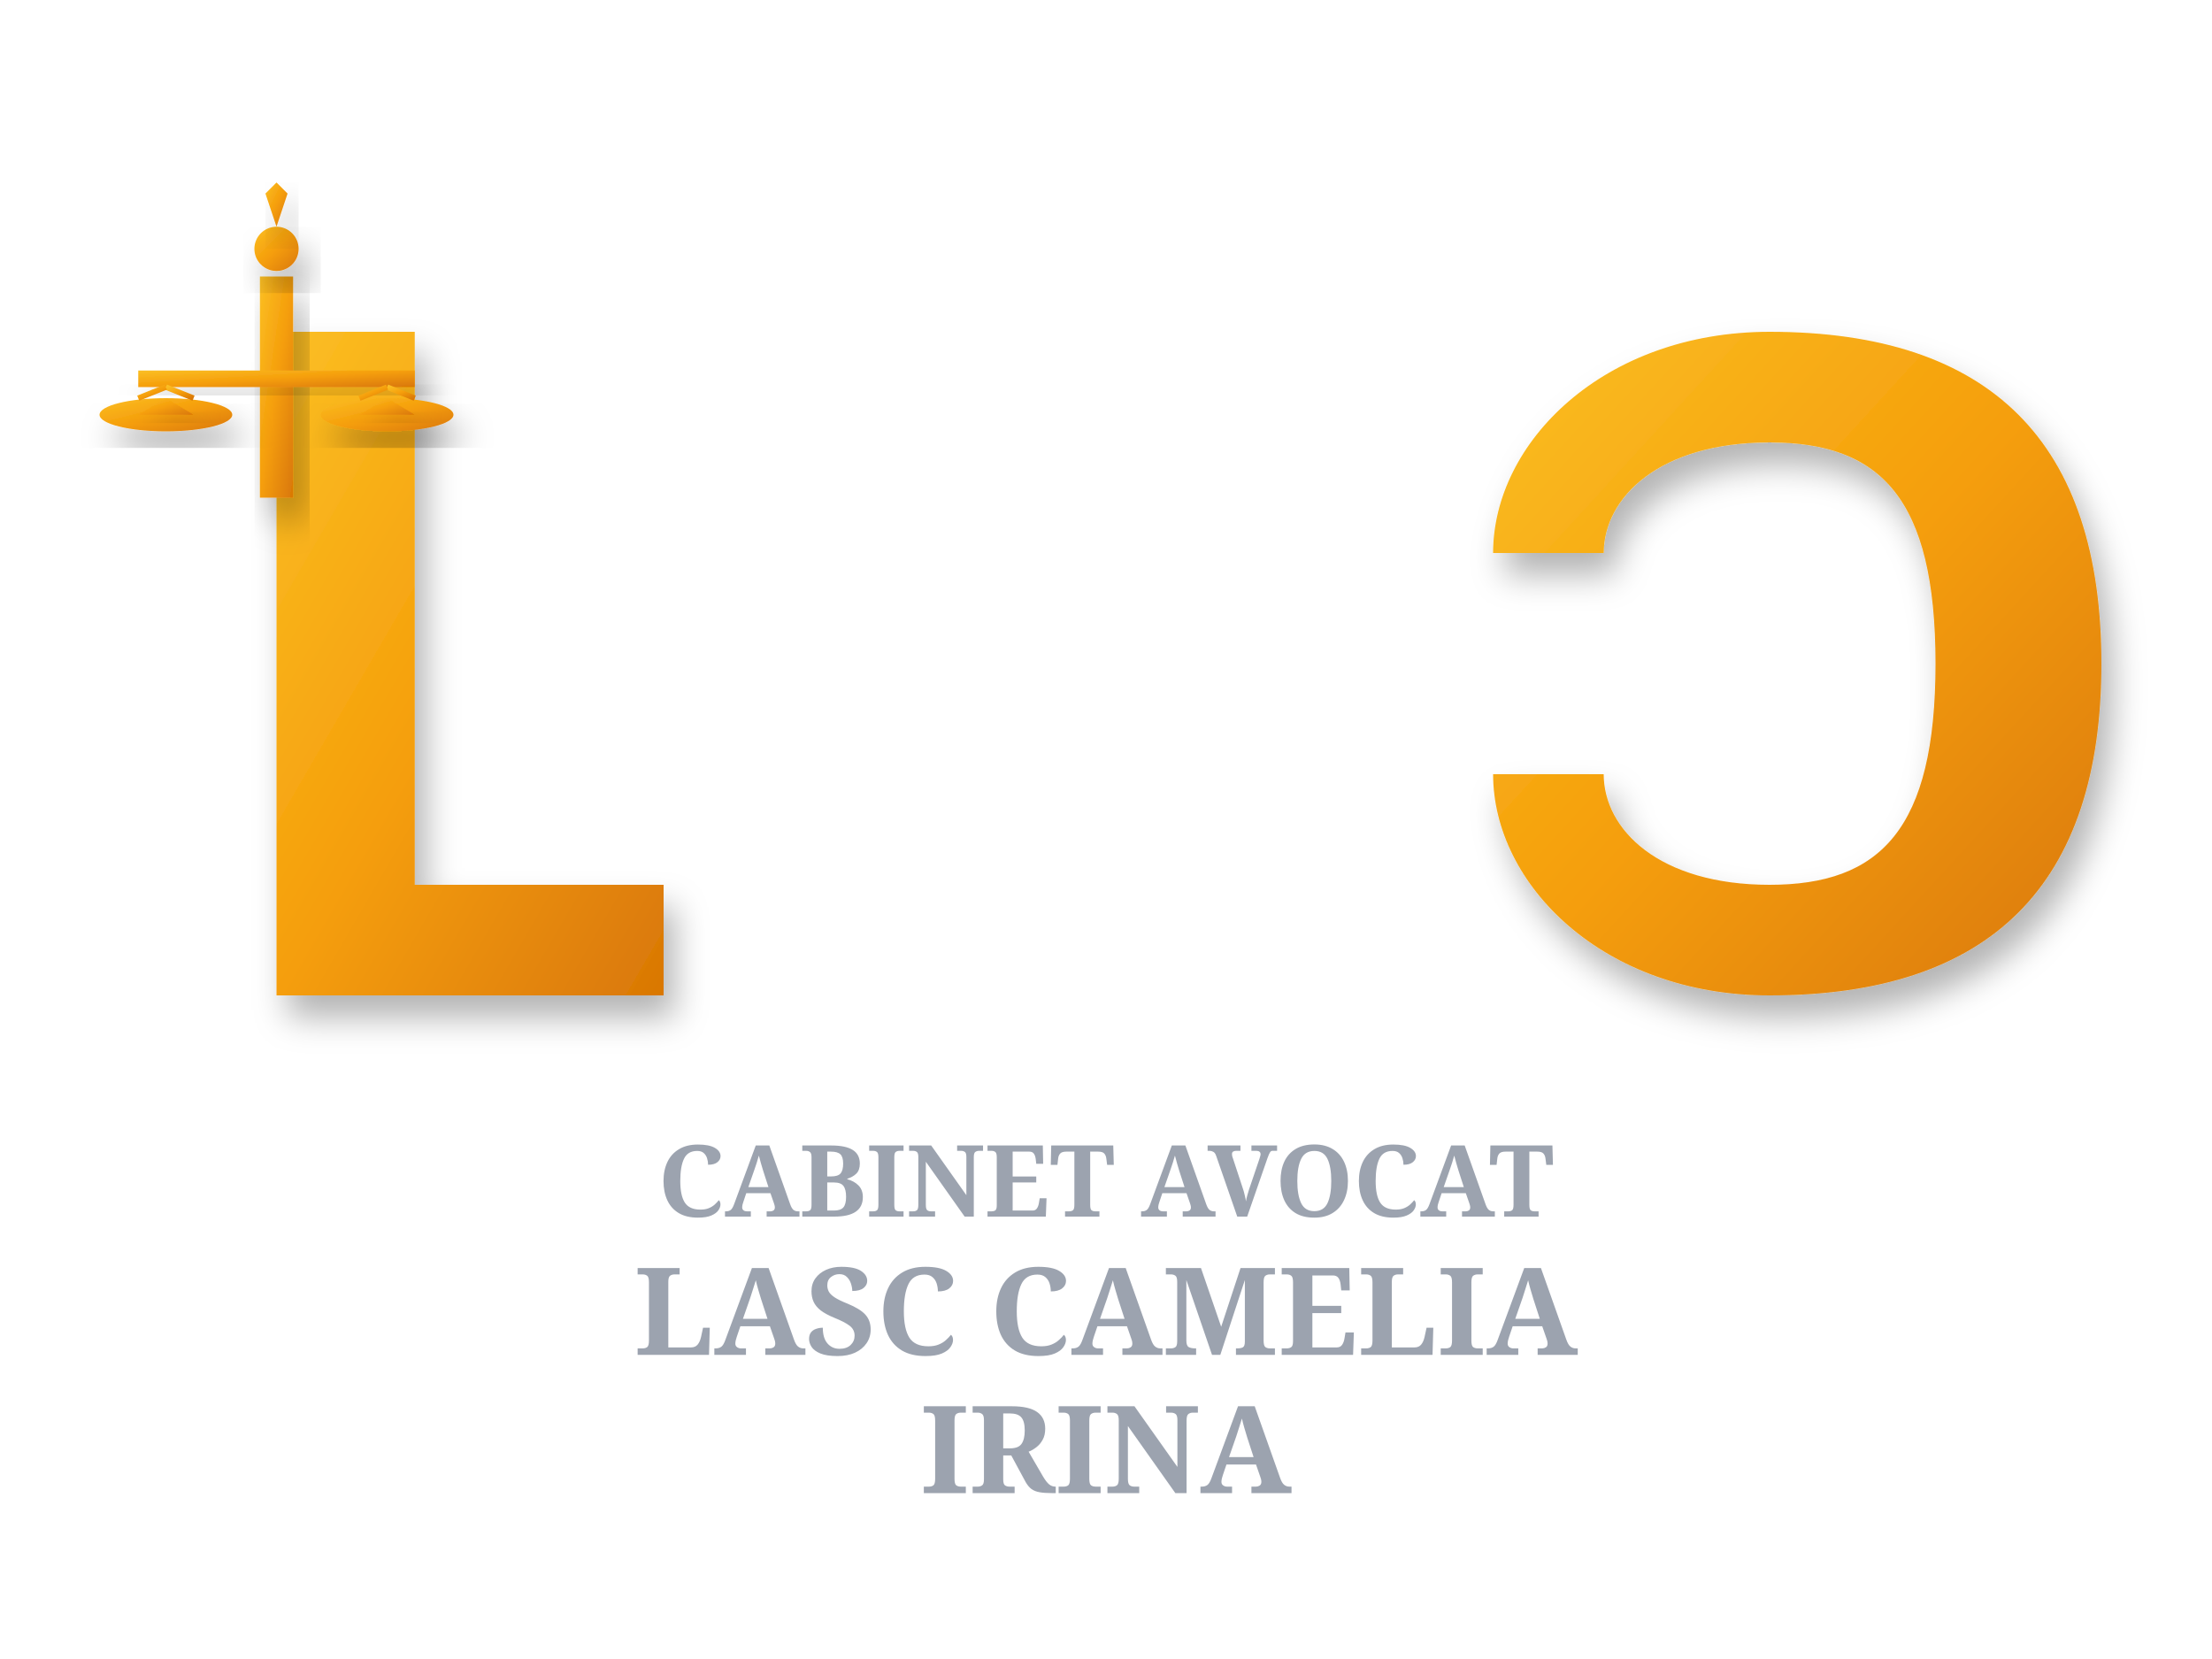
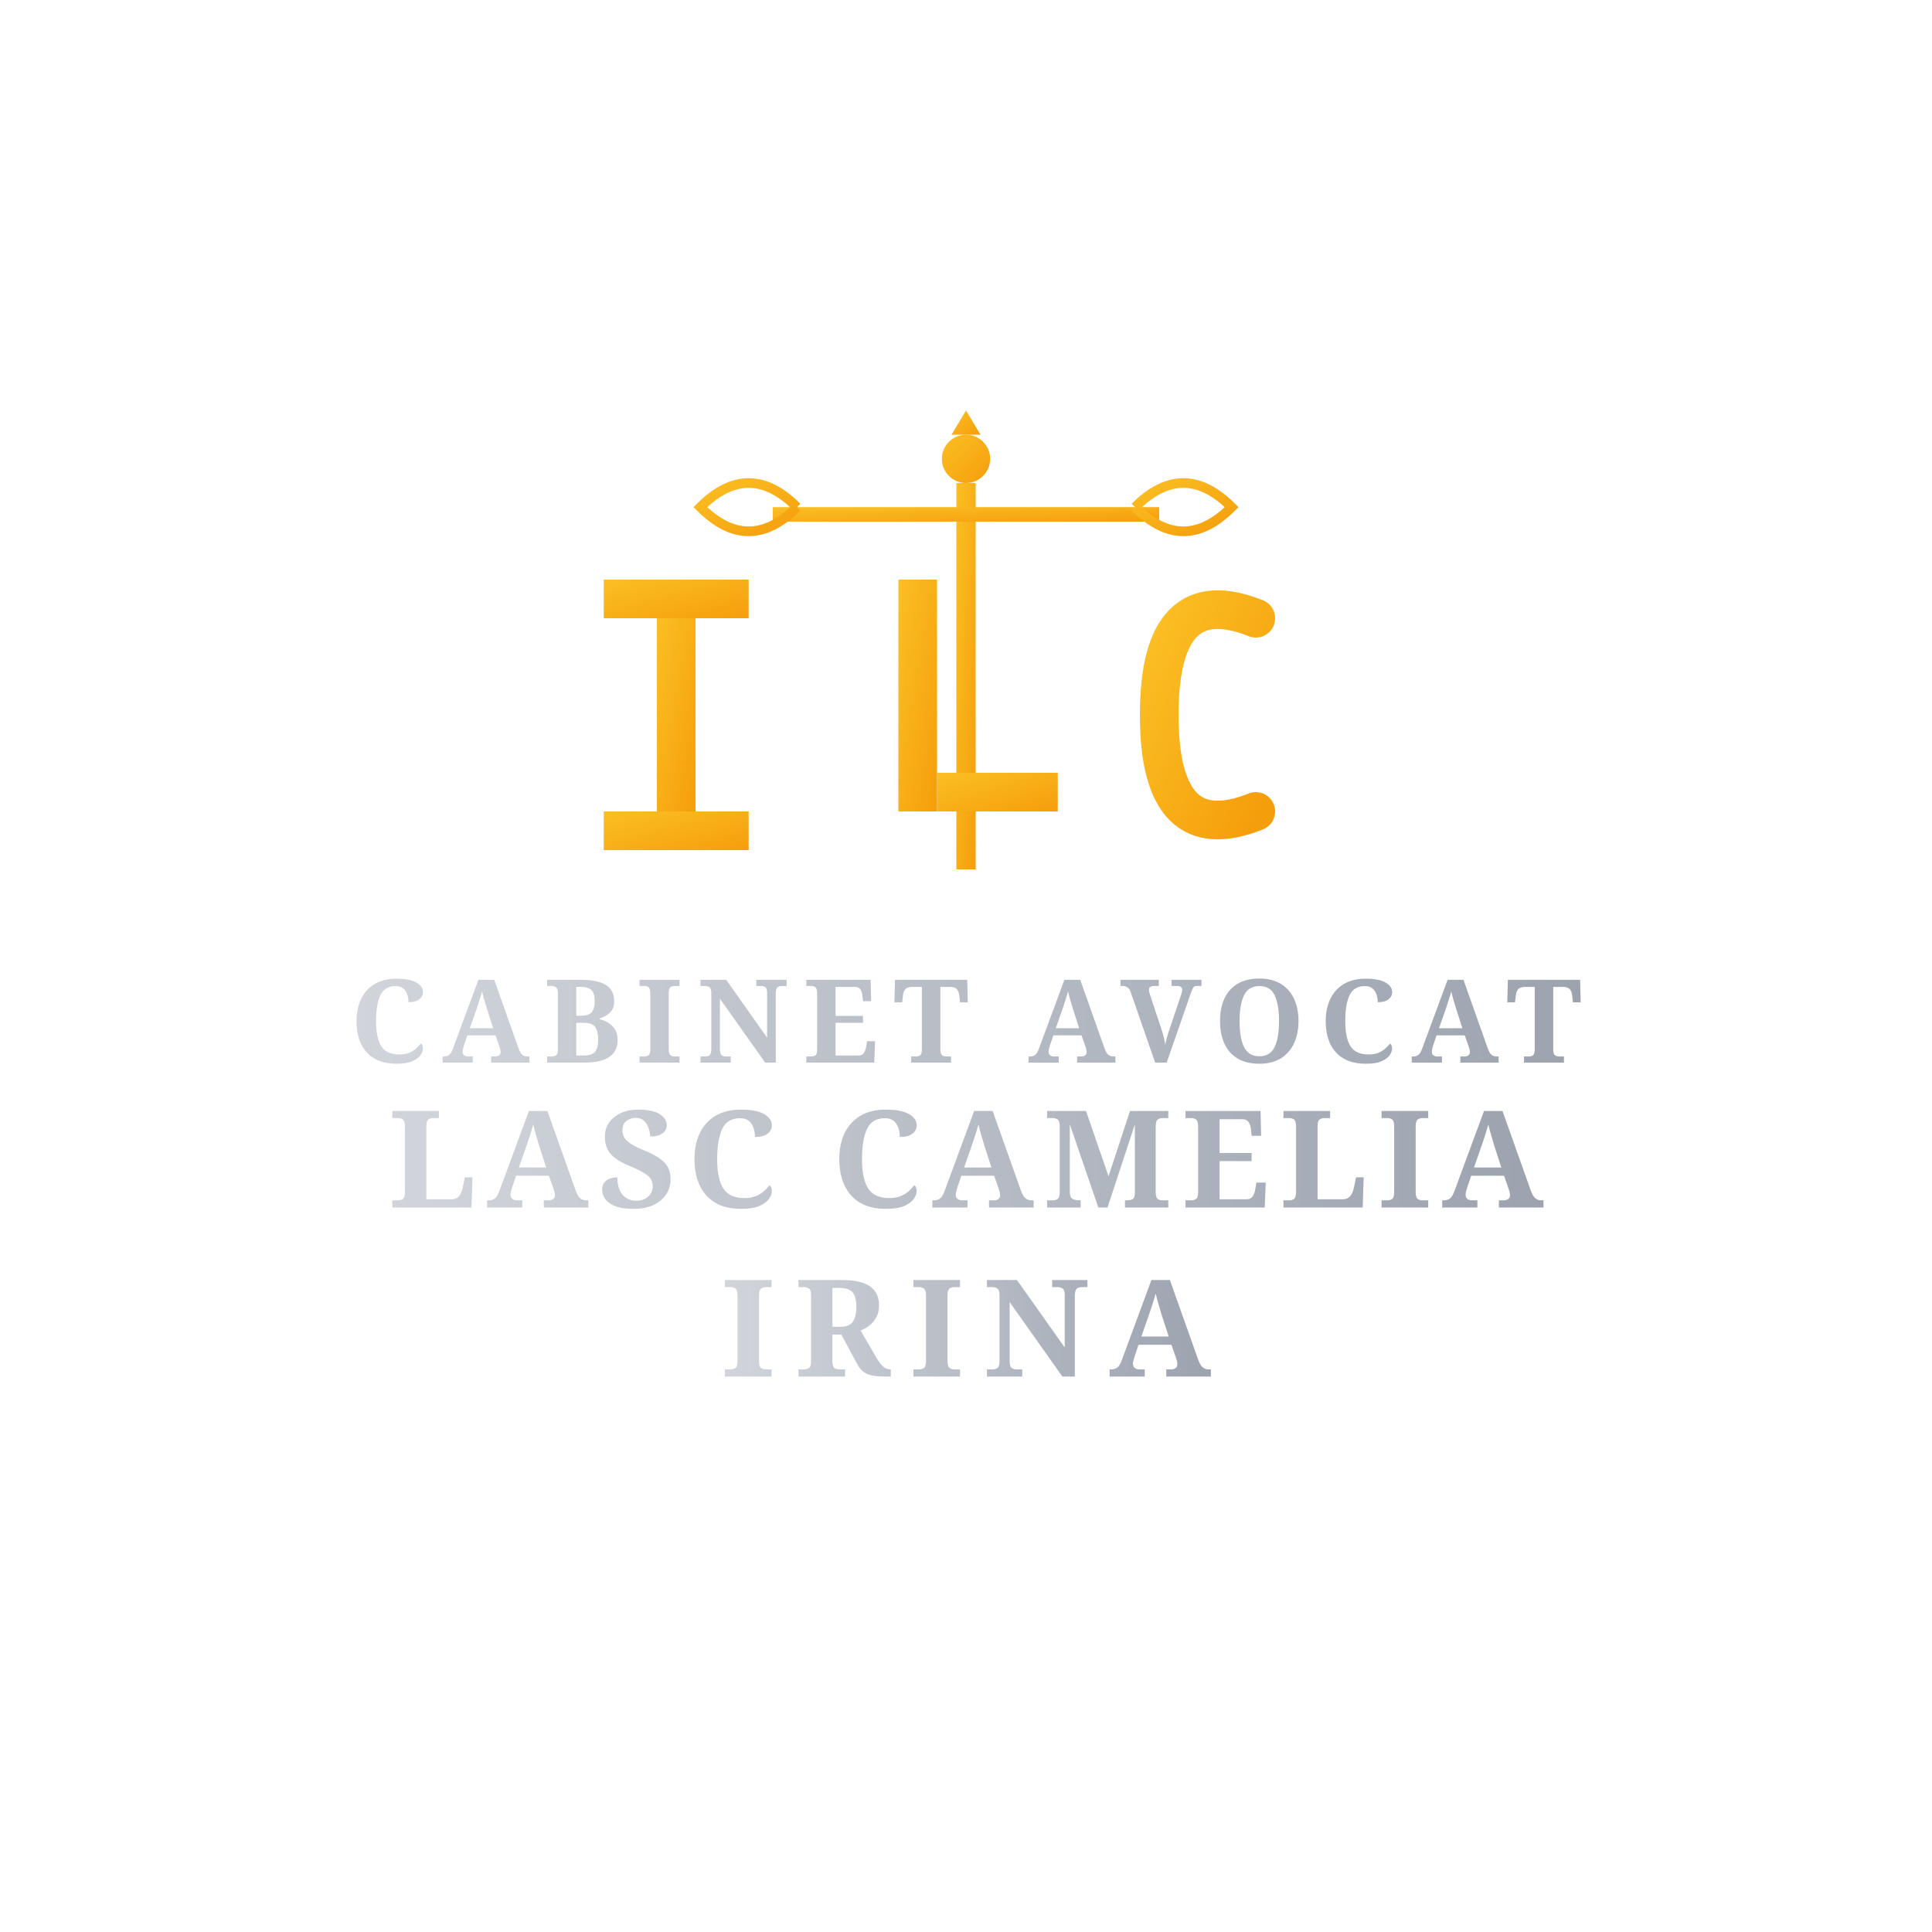
- <svg xmlns="http://www.w3.org/2000/svg" width="400" height="300" viewBox="0 0 400 300">
+ <svg xmlns="http://www.w3.org/2000/svg" width="400" height="400" viewBox="0 0 400 400">
  <defs>
    <linearGradient id="goldGradient" x1="0%" y1="0%" x2="100%" y2="100%">
      <stop offset="0%" style="stop-color:#fbbf24;stop-opacity:1" />
-       <stop offset="50%" style="stop-color:#f59e0b;stop-opacity:1" />
-       <stop offset="100%" style="stop-color:#d97706;stop-opacity:1" />
+       <stop offset="100%" style="stop-color:#f59e0b;stop-opacity:1" />
    </linearGradient>
-     <filter id="shadow" x="-50%" y="-50%" width="200%" height="200%">
-       <feDropShadow dx="2" dy="4" stdDeviation="3" flood-color="rgba(0,0,0,0.3)" />
-     </filter>
+     <linearGradient id="textGradient" x1="0%" y1="0%" x2="100%" y2="0%">
+       <stop offset="0%" style="stop-color:#d1d5db;stop-opacity:1" />
+       <stop offset="100%" style="stop-color:#9ca3af;stop-opacity:1" />
+     </linearGradient>
  </defs>
-   <path d="M 50 60 L 50 180 L 120 180 L 120 160 L 75 160 L 75 60 Z" fill="url(#goldGradient)" filter="url(#shadow)" />
-   <rect x="47" y="50" width="6" height="40" fill="url(#goldGradient)" filter="url(#shadow)" />
-   <circle cx="50" cy="45" r="4" fill="url(#goldGradient)" filter="url(#shadow)" />
-   <path d="M 50 41 L 52 35 L 50 33 L 48 35 Z" fill="url(#goldGradient)" filter="url(#shadow)" />
-   <rect x="25" y="67" width="50" height="3" fill="url(#goldGradient)" filter="url(#shadow)" />
-   <ellipse cx="30" cy="75" rx="12" ry="3" fill="url(#goldGradient)" filter="url(#shadow)" />
-   <path d="M 30 72 L 25 75 L 35 75 Z" fill="url(#goldGradient)" filter="url(#shadow)" />
-   <ellipse cx="70" cy="75" rx="12" ry="3" fill="url(#goldGradient)" filter="url(#shadow)" />
-   <path d="M 70 72 L 65 75 L 75 75 Z" fill="url(#goldGradient)" filter="url(#shadow)" />
-   <line x1="30" y1="70" x2="35" y2="72" stroke="url(#goldGradient)" stroke-width="1" />
-   <line x1="30" y1="70" x2="25" y2="72" stroke="url(#goldGradient)" stroke-width="1" />
-   <line x1="70" y1="70" x2="75" y2="72" stroke="url(#goldGradient)" stroke-width="1" />
-   <line x1="70" y1="70" x2="65" y2="72" stroke="url(#goldGradient)" stroke-width="1" />
-   <path d="M 320 60 C 360 60 380 80 380 120 C 380 160 360 180 320 180 C 290 180 270 160 270 140 L 290 140 C 290 150 300 160 320 160 C 340 160 350 150 350 120 C 350 90 340 80 320 80 C 300 80 290 90 290 100 L 270 100 C 270 80 290 60 320 60 Z" fill="url(#goldGradient)" filter="url(#shadow)" />
-   <text x="200" y="220" text-anchor="middle" font-family="serif" font-size="18" font-weight="bold" fill="#9ca3af">
+   <g transform="translate(200,120)">
+     <g fill="url(#goldGradient)">
+       <rect x="-2" y="-20" width="4" height="80" />
+       <circle cx="0" cy="-25" r="5" />
+       <path d="M -3,-30 L 0,-35 L 3,-30 Z" />
+       <rect x="-40" y="-15" width="80" height="3" />
+       <path d="M -35,-15 Q -45,-25 -55,-15 Q -45,-5 -35,-15" stroke="url(#goldGradient)" stroke-width="2" fill="none" />
+       <line x1="-35" y1="-15" x2="-35" y2="-25" stroke="url(#goldGradient)" stroke-width="1" />
+       <path d="M 35,-15 Q 45,-25 55,-15 Q 45,-5 35,-15" stroke="url(#goldGradient)" stroke-width="2" fill="none" />
+       <line x1="35" y1="-15" x2="35" y2="-25" stroke="url(#goldGradient)" stroke-width="1" />
+     </g>
+     <g transform="translate(-60,0)">
+       <rect x="-15" y="0" width="30" height="8" fill="url(#goldGradient)" />
+       <rect x="-4" y="8" width="8" height="40" fill="url(#goldGradient)" />
+       <rect x="-15" y="48" width="30" height="8" fill="url(#goldGradient)" />
+     </g>
+     <g transform="translate(-10,0)">
+       <rect x="-4" y="0" width="8" height="48" fill="url(#goldGradient)" />
+       <rect x="4" y="40" width="25" height="8" fill="url(#goldGradient)" />
+     </g>
+     <g transform="translate(40,0)">
+       <path d="M 20,8 Q 0,0 0,28 Q 0,56 20,48" stroke="url(#goldGradient)" stroke-width="8" fill="none" stroke-linecap="round" />
+     </g>
+   </g>
+   <text x="200" y="220" text-anchor="middle" font-family="serif" font-size="24" font-weight="bold" fill="url(#textGradient)" letter-spacing="3px">
    CABINET AVOCAT
  </text>
-   <text x="200" y="245" text-anchor="middle" font-family="serif" font-size="22" font-weight="bold" fill="#9ca3af">
+   <text x="200" y="250" text-anchor="middle" font-family="serif" font-size="28" font-weight="bold" fill="url(#textGradient)" letter-spacing="2px">
    LASC CAMELIA
  </text>
-   <text x="200" y="270" text-anchor="middle" font-family="serif" font-size="22" font-weight="bold" fill="#9ca3af">
+   <line x1="120" y1="265" x2="170" y2="265" stroke="url(#goldGradient)" stroke-width="2" />
+   <line x1="230" y1="265" x2="280" y2="265" stroke="url(#goldGradient)" stroke-width="2" />
+   <text x="200" y="285" text-anchor="middle" font-family="serif" font-size="28" font-weight="bold" fill="url(#textGradient)" letter-spacing="4px">
    IRINA
  </text>
-   <line x1="120" y1="255" x2="160" y2="255" stroke="url(#goldGradient)" stroke-width="2" />
-   <line x1="240" y1="255" x2="280" y2="255" stroke="url(#goldGradient)" stroke-width="2" />
</svg>
